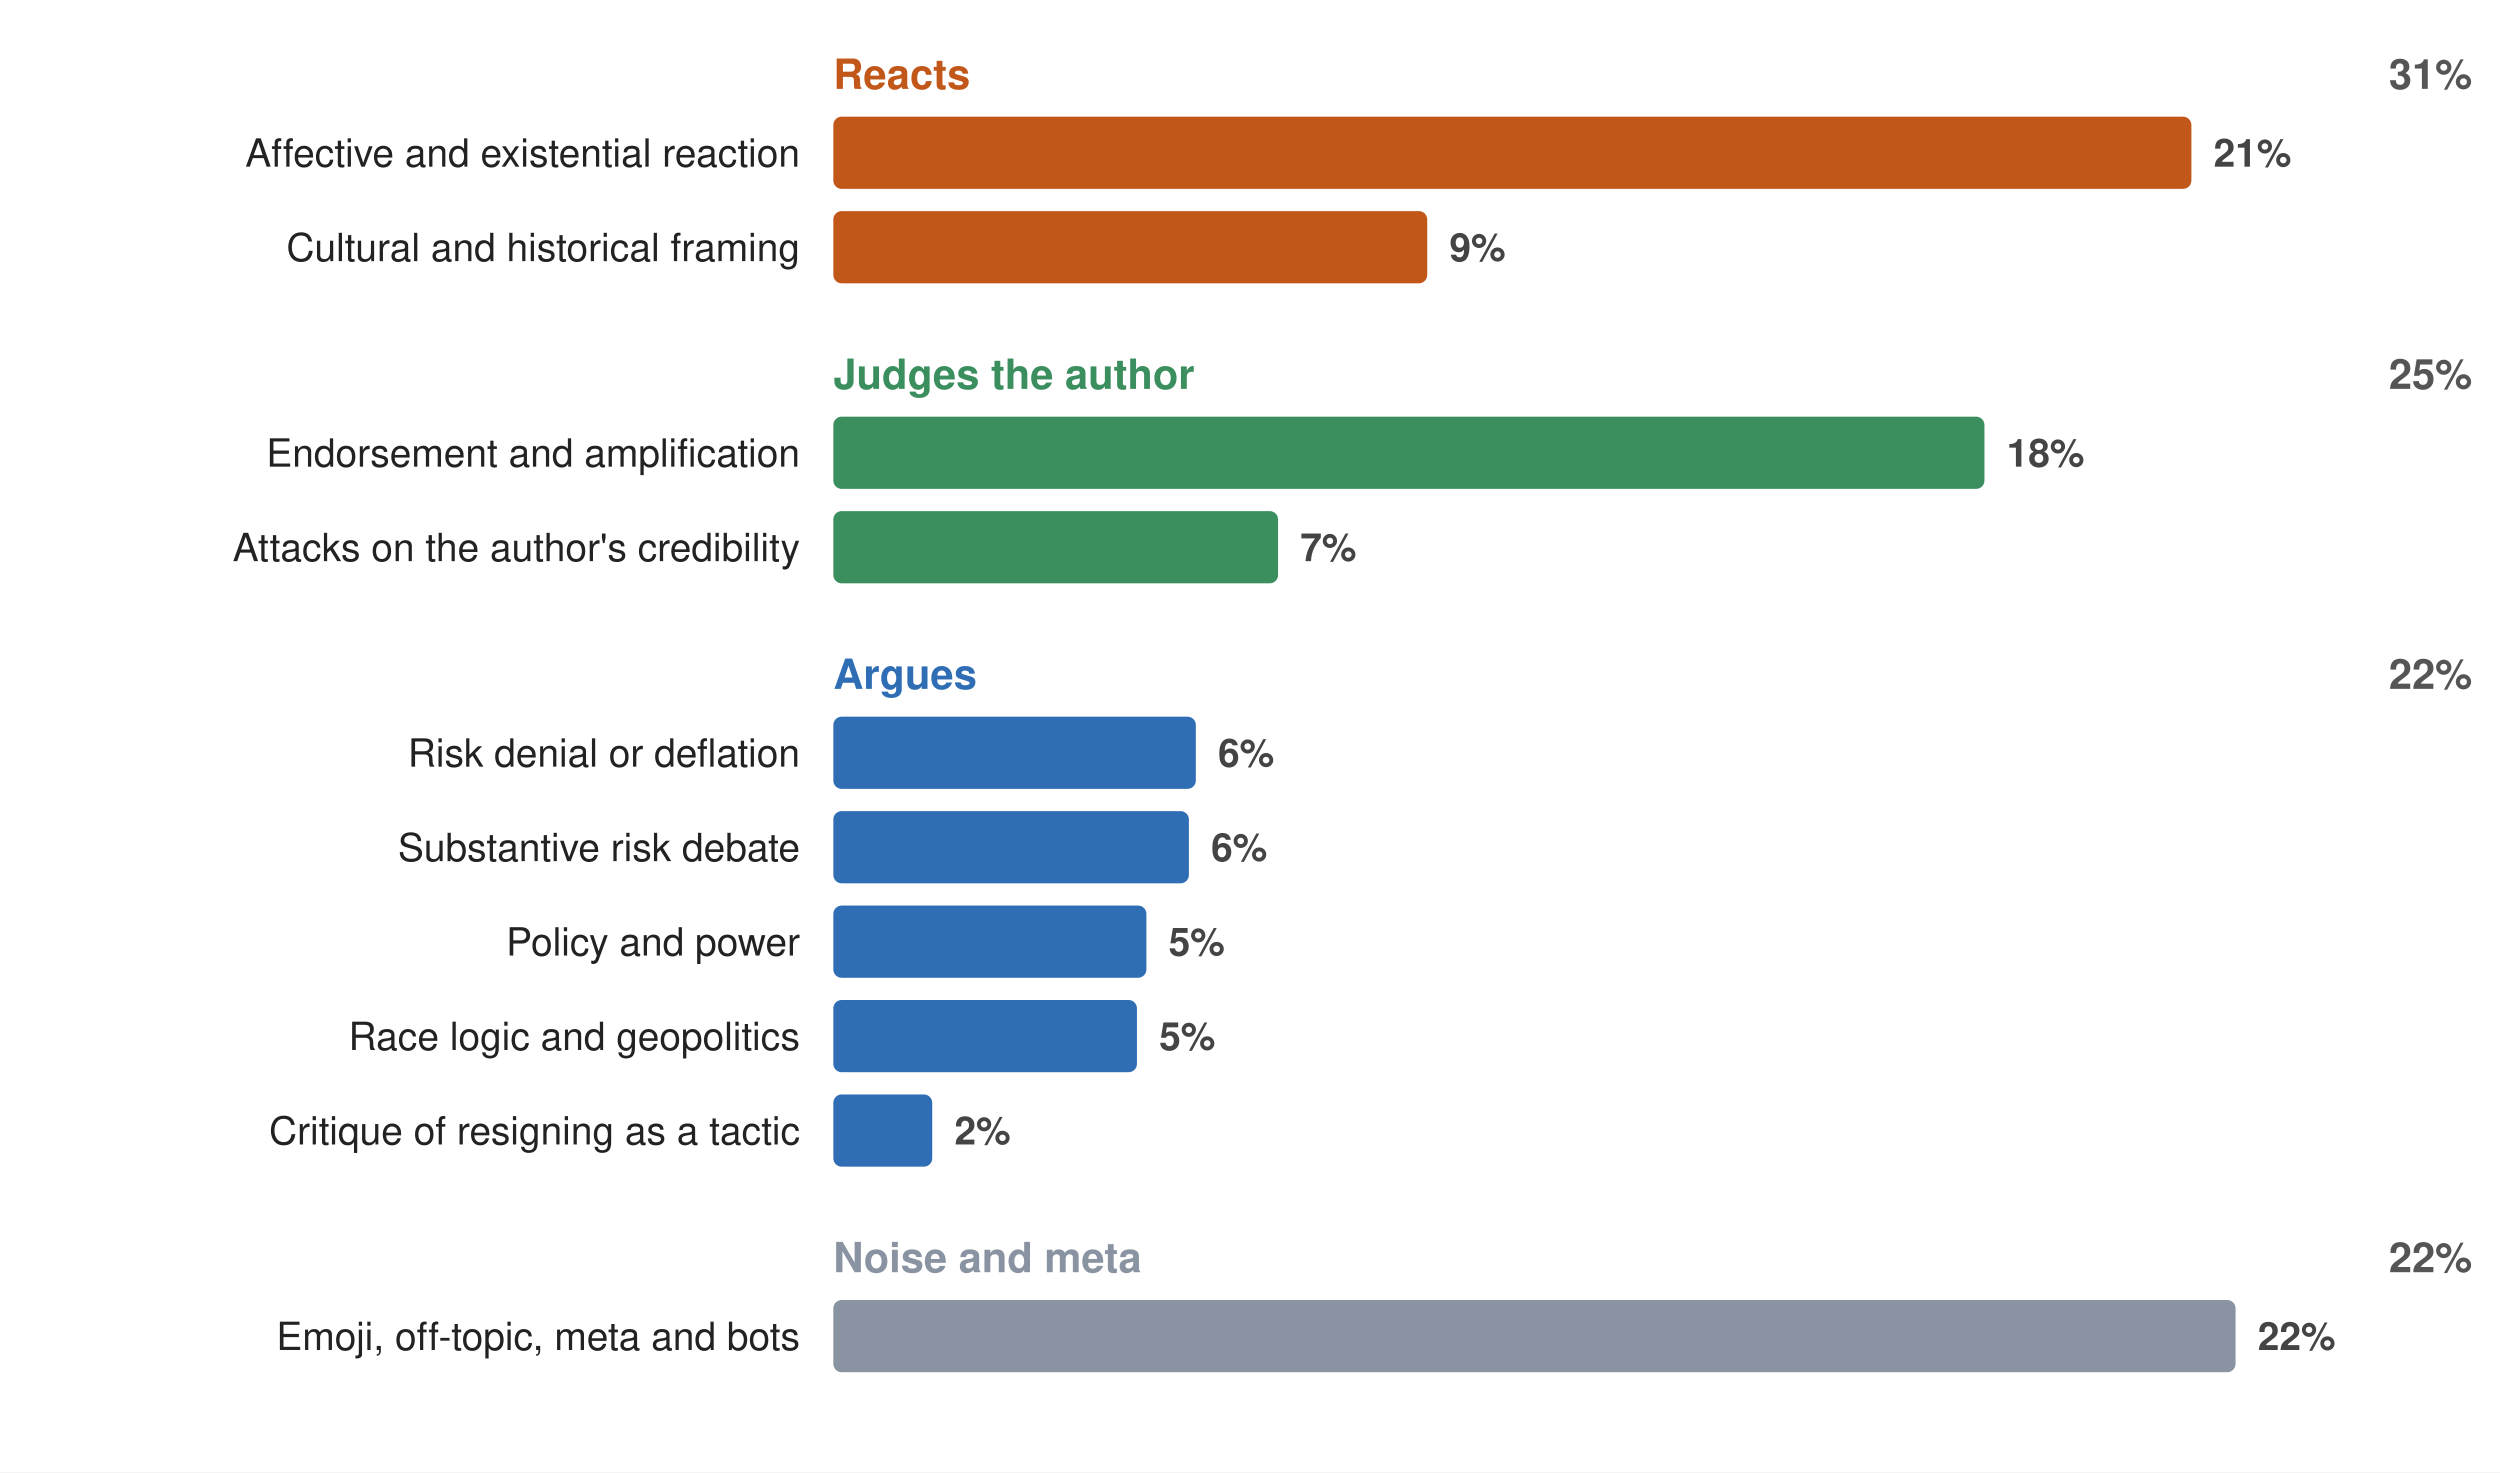
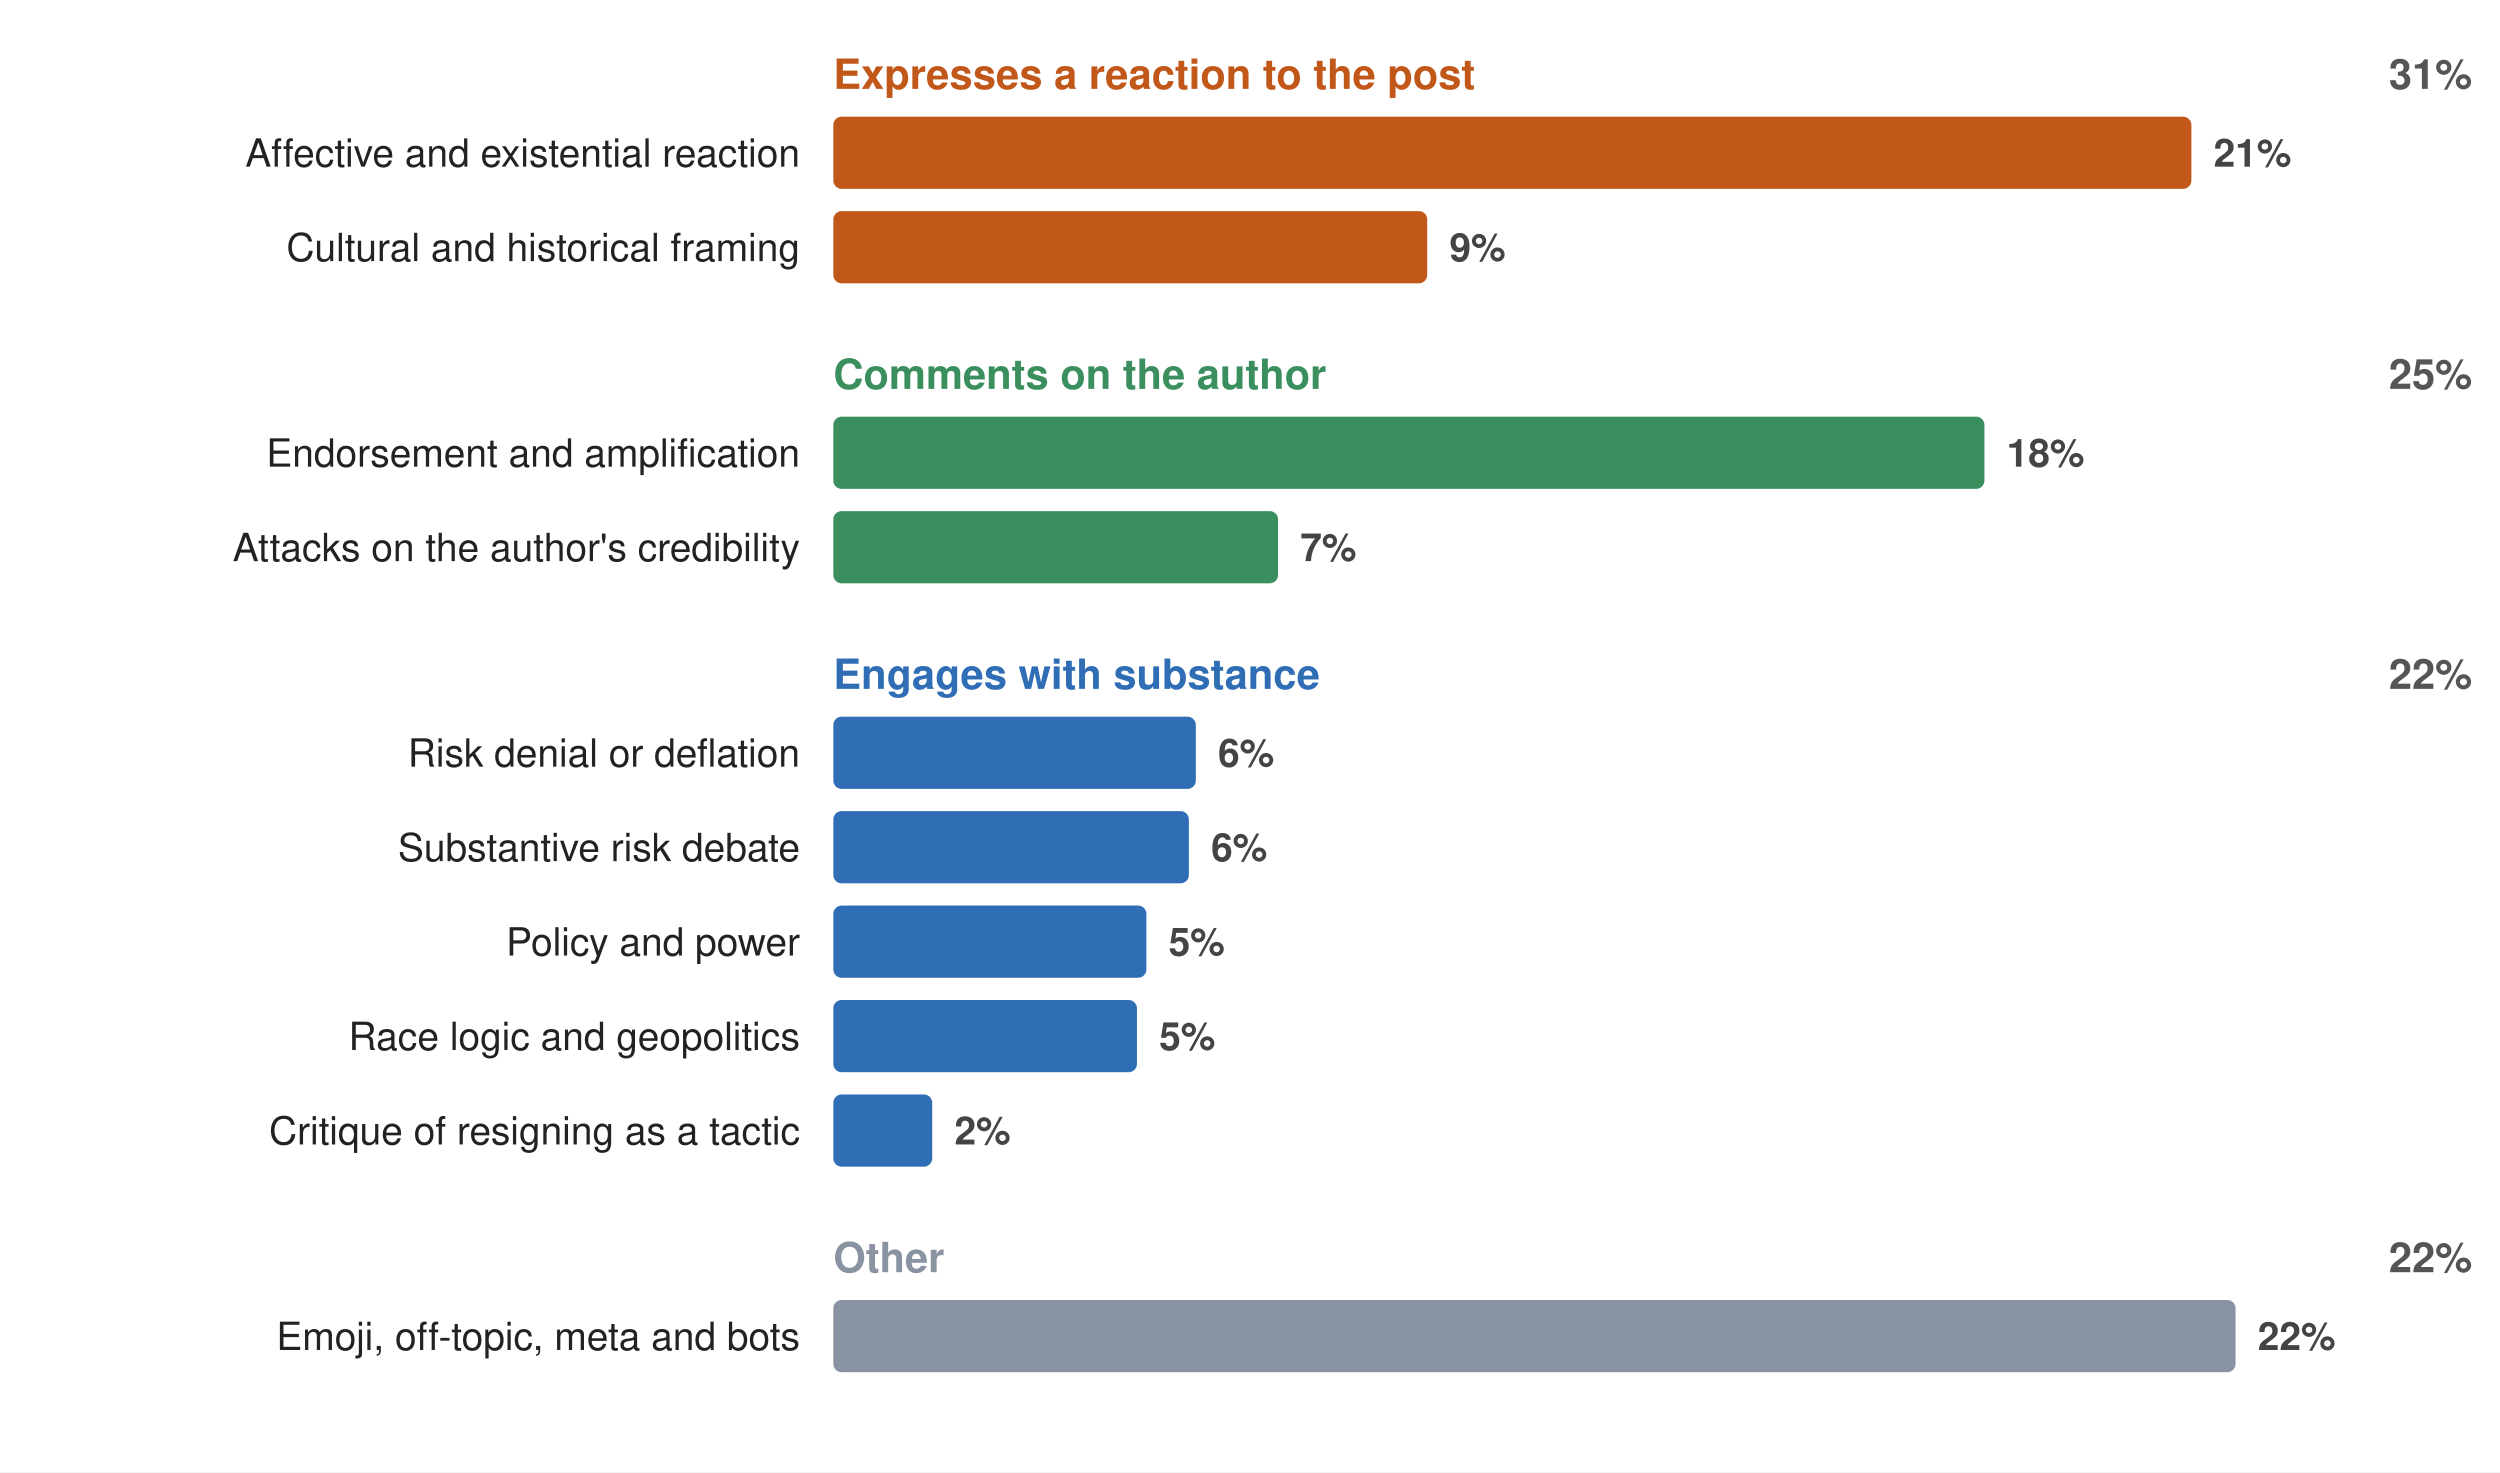
<svg xmlns="http://www.w3.org/2000/svg" viewBox="0 0 900 530" width="900" height="530" font-family="Helvetica, Arial, sans-serif">
  <style>
.group { font-size: 15px; font-weight: 700; }
.group-pct { font-size: 15px; font-weight: 700; fill: #555; }
.label { font-size: 14px; fill: #222; }
.val { font-size: 14px; fill: #444; font-weight: 700; }
</style>
  <rect width="900" height="530" fill="#FFFFFF" />
-   <text x="300" y="32" class="group" fill="#C2571A">Reacts</text>
+   <text x="300" y="32" class="group" fill="#C2571A">Expresses a reaction to the post</text>
  <text x="890" y="32" text-anchor="end" class="group-pct">31%</text>
  <text x="288" y="60.0" text-anchor="end" class="label">Affective and existential reaction</text>
  <rect x="300" y="42" width="488.9" height="26" rx="3" fill="#C2571A" />
  <text x="796.9" y="60.0" class="val">21%</text>
  <text x="288" y="94.0" text-anchor="end" class="label">Cultural and historical framing</text>
  <rect x="300" y="76" width="213.8" height="26" rx="3" fill="#C2571A" />
  <text x="521.8" y="94.0" class="val">9%</text>
-   <text x="300" y="140" class="group" fill="#3B8F5E">Judges the author</text>
+   <text x="300" y="140" class="group" fill="#3B8F5E">Comments on the author</text>
  <text x="890" y="140" text-anchor="end" class="group-pct">25%</text>
  <text x="288" y="168.0" text-anchor="end" class="label">Endorsement and amplification</text>
  <rect x="300" y="150" width="414.4" height="26" rx="3" fill="#3B8F5E" />
  <text x="722.4" y="168.0" class="val">18%</text>
  <text x="288" y="202.0" text-anchor="end" class="label">Attacks on the author's credibility</text>
  <rect x="300" y="184" width="160.1" height="26" rx="3" fill="#3B8F5E" />
  <text x="468.1" y="202.0" class="val">7%</text>
-   <text x="300" y="248" class="group" fill="#2F6DB5">Argues</text>
+   <text x="300" y="248" class="group" fill="#2F6DB5">Engages with substance</text>
  <text x="890" y="248" text-anchor="end" class="group-pct">22%</text>
  <text x="288" y="276.0" text-anchor="end" class="label">Risk denial or deflation</text>
  <rect x="300" y="258" width="130.5" height="26" rx="3" fill="#2F6DB5" />
  <text x="438.5" y="276.0" class="val">6%</text>
  <text x="288" y="310.0" text-anchor="end" class="label">Substantive risk debate</text>
  <rect x="300" y="292" width="128.0" height="26" rx="3" fill="#2F6DB5" />
  <text x="436.0" y="310.0" class="val">6%</text>
  <text x="288" y="344.0" text-anchor="end" class="label">Policy and power</text>
  <rect x="300" y="326" width="112.7" height="26" rx="3" fill="#2F6DB5" />
  <text x="420.7" y="344.0" class="val">5%</text>
  <text x="288" y="378.0" text-anchor="end" class="label">Race logic and geopolitics</text>
  <rect x="300" y="360" width="109.3" height="26" rx="3" fill="#2F6DB5" />
  <text x="417.3" y="378.0" class="val">5%</text>
  <text x="288" y="412.0" text-anchor="end" class="label">Critique of resigning as a tactic</text>
  <rect x="300" y="394" width="35.6" height="26" rx="3" fill="#2F6DB5" />
  <text x="343.6" y="412.0" class="val">2%</text>
-   <text x="300" y="458" class="group" fill="#8A93A1">Noise and meta</text>
+   <text x="300" y="458" class="group" fill="#8A93A1">Other</text>
  <text x="890" y="458" text-anchor="end" class="group-pct">22%</text>
  <text x="288" y="486.0" text-anchor="end" class="label">Emoji, off-topic, meta and bots</text>
  <rect x="300" y="468" width="504.8" height="26" rx="3" fill="#8A93A1" />
  <text x="812.8" y="486.0" class="val">22%</text>
</svg>
